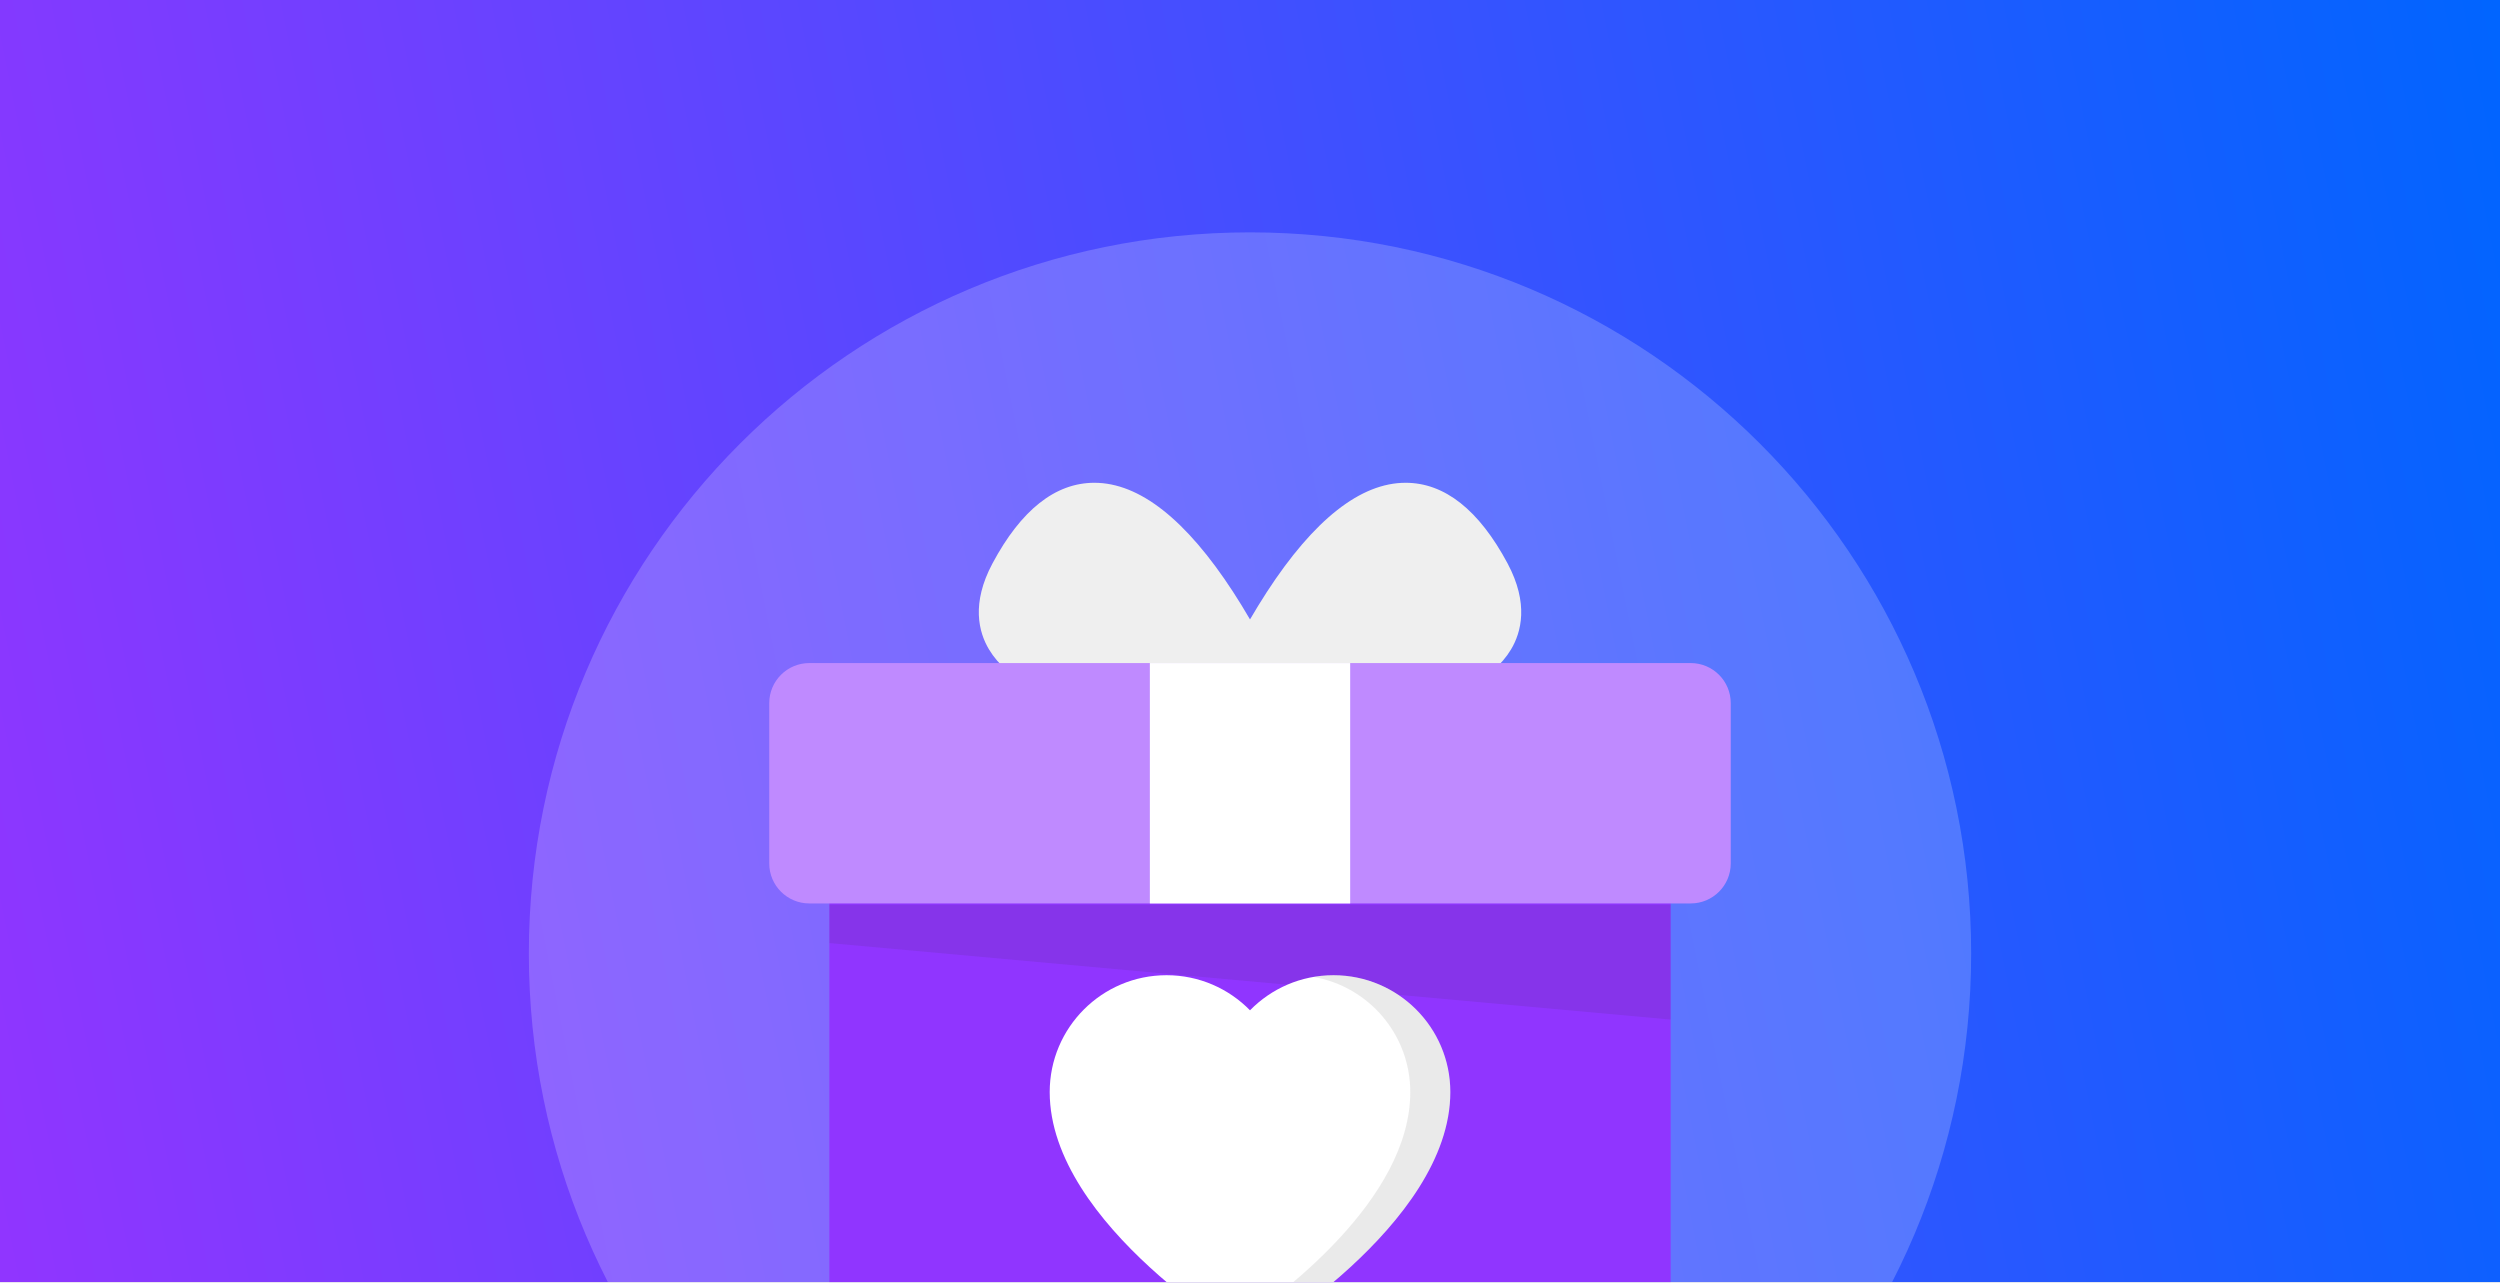
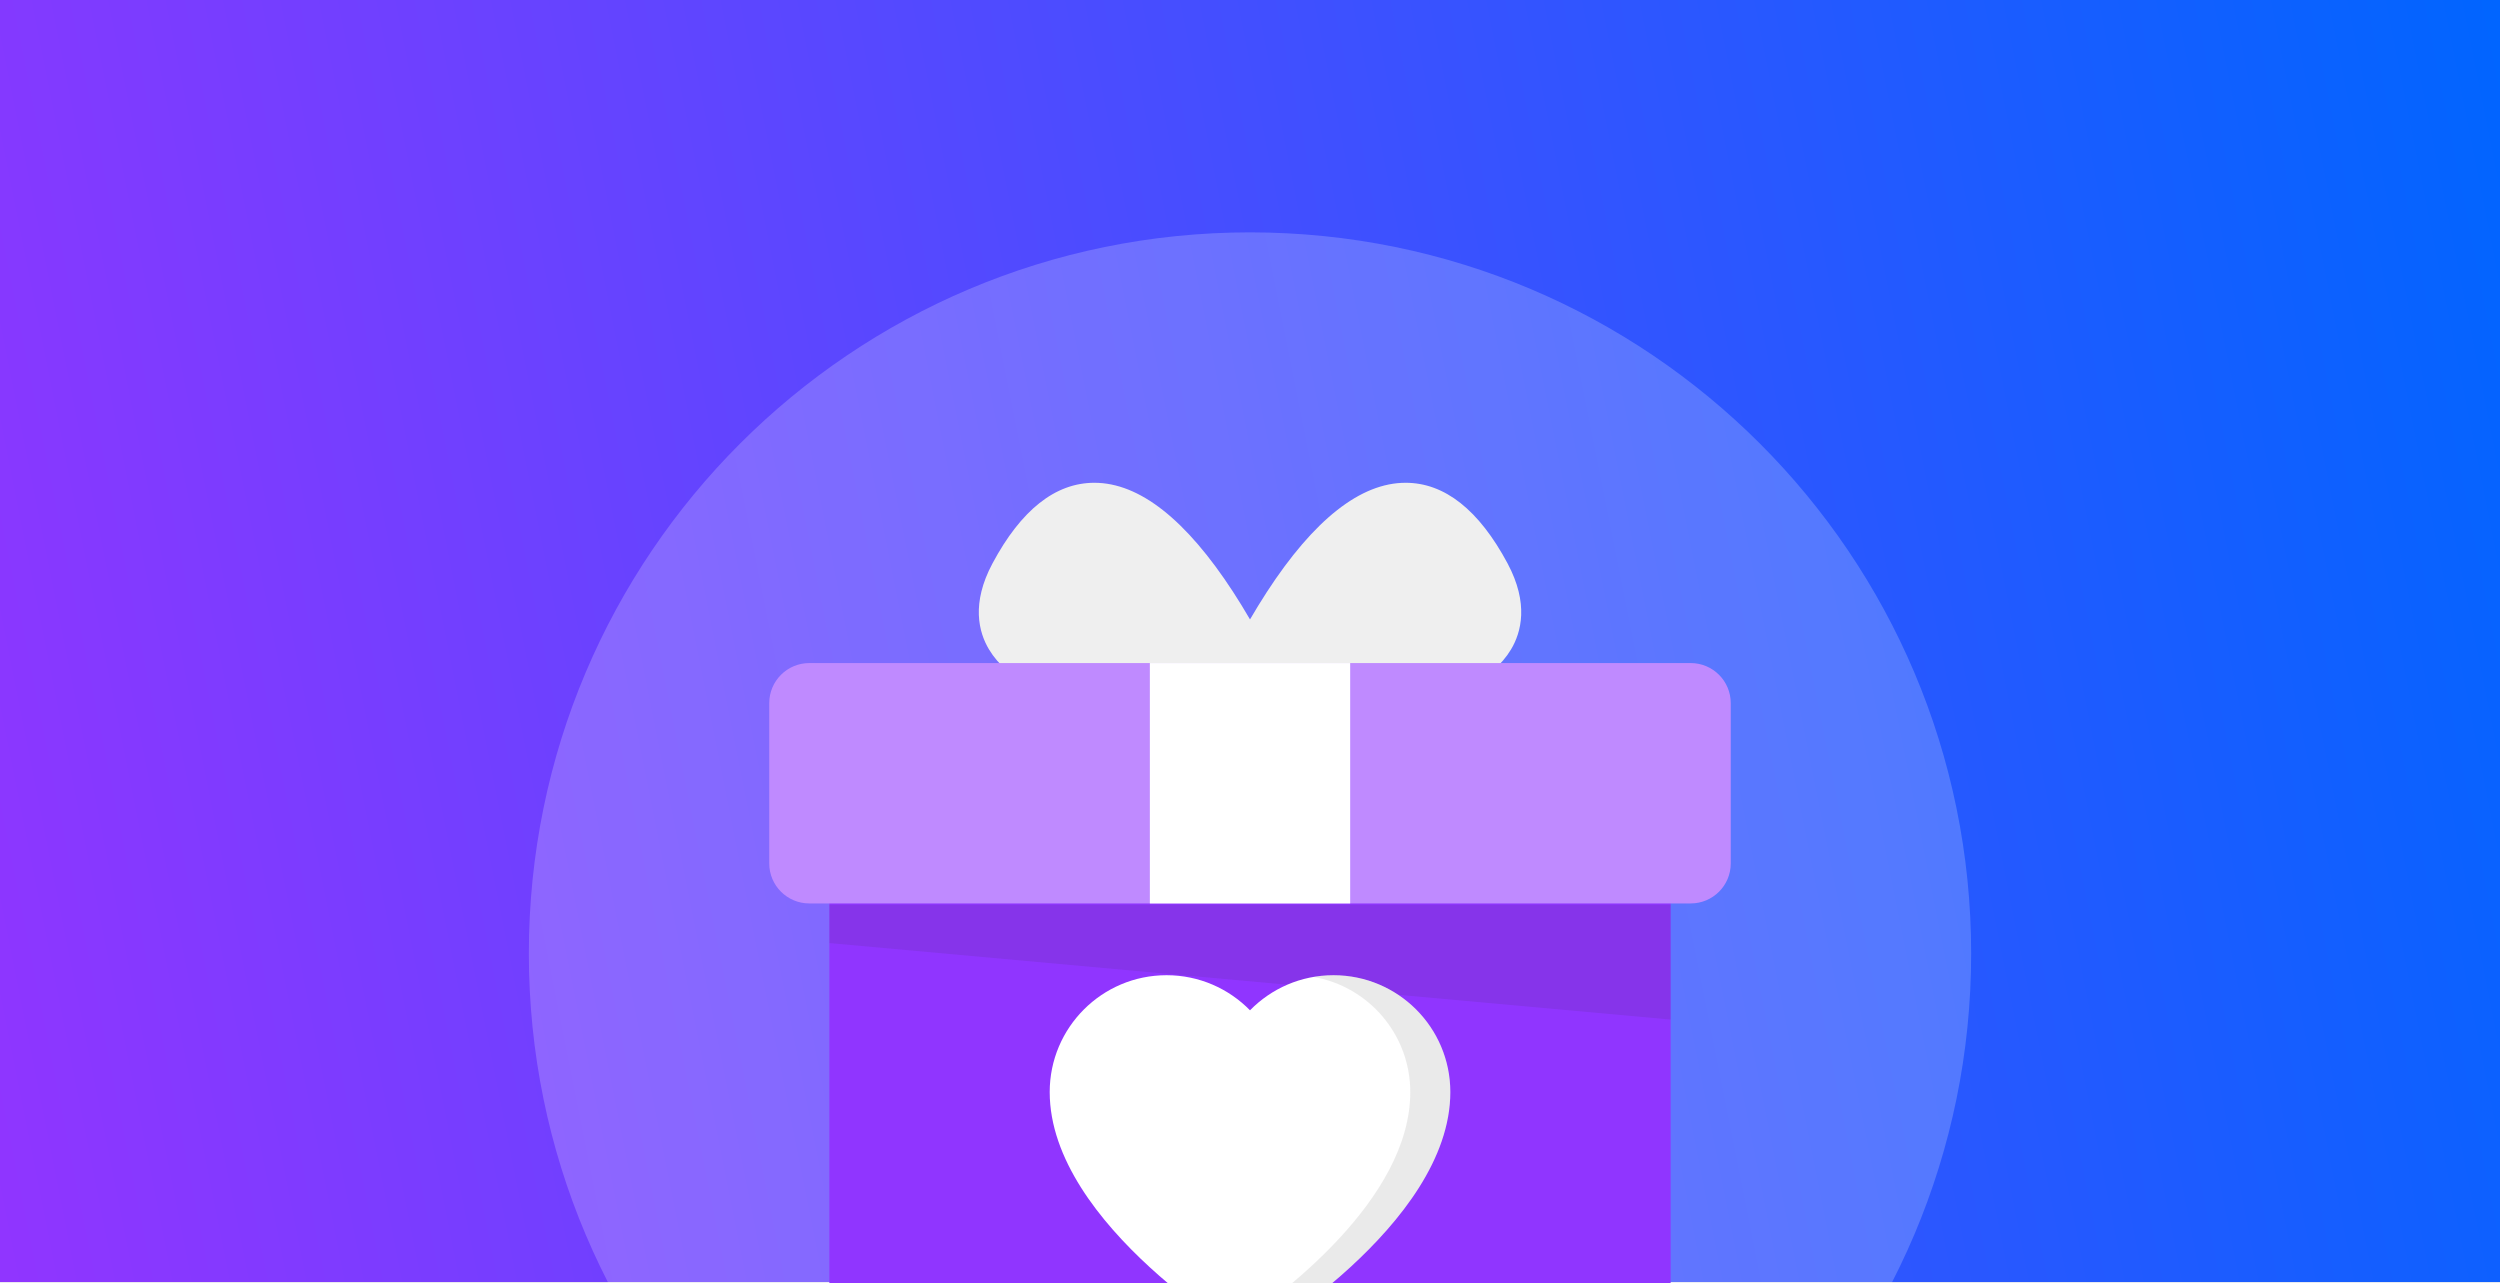
<svg xmlns="http://www.w3.org/2000/svg" width="312" height="160" viewBox="0 0 312 160" fill="none">
-   <g clip-path="url(#clip0_3607_7489)">
+   <g clipPath="url(#clip0_3607_7489)">
    <rect width="312" height="160" fill="url(#paint0_linear_3607_7489)" />
    <rect x="66" y="29" width="180" height="180" rx="90" fill="white" fill-opacity="0.2" />
    <path d="M188.149 70.321C184.575 63.638 180.29 60.251 175.419 60.251C169.813 60.251 163.99 64.832 158.109 73.873C157.379 75.001 156.676 76.144 156 77.305C155.327 76.144 154.625 75 153.894 73.873C148.013 64.832 142.191 60.251 136.581 60.251C131.71 60.251 127.429 63.638 123.859 70.321C121.186 75.323 122.149 78.916 123.427 81.047C125.73 84.889 130.879 87.478 139.166 88.957C145.53 90.096 152.265 90.264 155.715 90.264H156.289C159.735 90.264 166.47 90.096 172.838 88.957C181.125 87.478 186.274 84.889 188.577 81.047C189.855 78.916 190.818 75.323 188.149 70.321Z" fill="#EFEFEF" />
    <path d="M208.498 103.554C208.498 100.789 206.261 98.555 203.5 98.555H108.504C105.743 98.555 103.502 100.789 103.502 103.554V172.751C103.502 175.512 105.743 177.749 108.504 177.749H203.5C206.261 177.749 208.498 175.512 208.498 172.751V103.554Z" fill="#9035FF" />
    <path d="M215.998 107.754C215.998 110.515 213.76 112.749 210.999 112.749H101.004C98.243 112.749 96.002 110.515 96.002 107.754V87.752C96.002 84.991 98.243 82.75 101.004 82.75H210.999C213.76 82.75 215.998 84.991 215.998 87.752V107.754Z" fill="#BF8AFF" />
    <path d="M143.502 82.75H168.502V112.749H143.502V82.75Z" fill="white" />
    <path opacity="0.1" d="M103.502 117.696L208.498 127.243V112.91H103.502V117.696Z" fill="#2C2C2C" />
    <path d="M166.418 121.706C162.335 121.706 158.648 123.383 156 126.086C153.352 123.384 149.665 121.706 145.585 121.706C137.533 121.706 131.003 128.235 131.003 136.288C131.003 152.954 156 167.54 156 167.54C156 167.54 181.001 152.954 181.001 136.288C181.001 128.235 174.471 121.706 166.418 121.706Z" fill="white" />
    <path opacity="0.1" d="M166.418 121.706C165.58 121.706 164.743 121.778 163.917 121.922C170.78 123.105 176.002 129.089 176.002 136.288C176.002 149.691 159.83 161.746 153.503 165.954C155.044 166.979 156 167.54 156 167.54C156 167.54 181.001 152.954 181.001 136.288C181.001 128.235 174.471 121.706 166.418 121.706Z" fill="#2C2C2C" />
  </g>
  <defs>
    <linearGradient id="paint0_linear_3607_7489" x1="1.248" y1="160" x2="332.009" y2="93.954" gradientUnits="userSpaceOnUse">
      <stop stop-color="#9035FF" />
      <stop offset="1" stop-color="#0065FF" />
    </linearGradient>
    <clipPath id="clip0_3607_7489">
      <rect width="312" height="160" fill="white" />
    </clipPath>
  </defs>
</svg>
